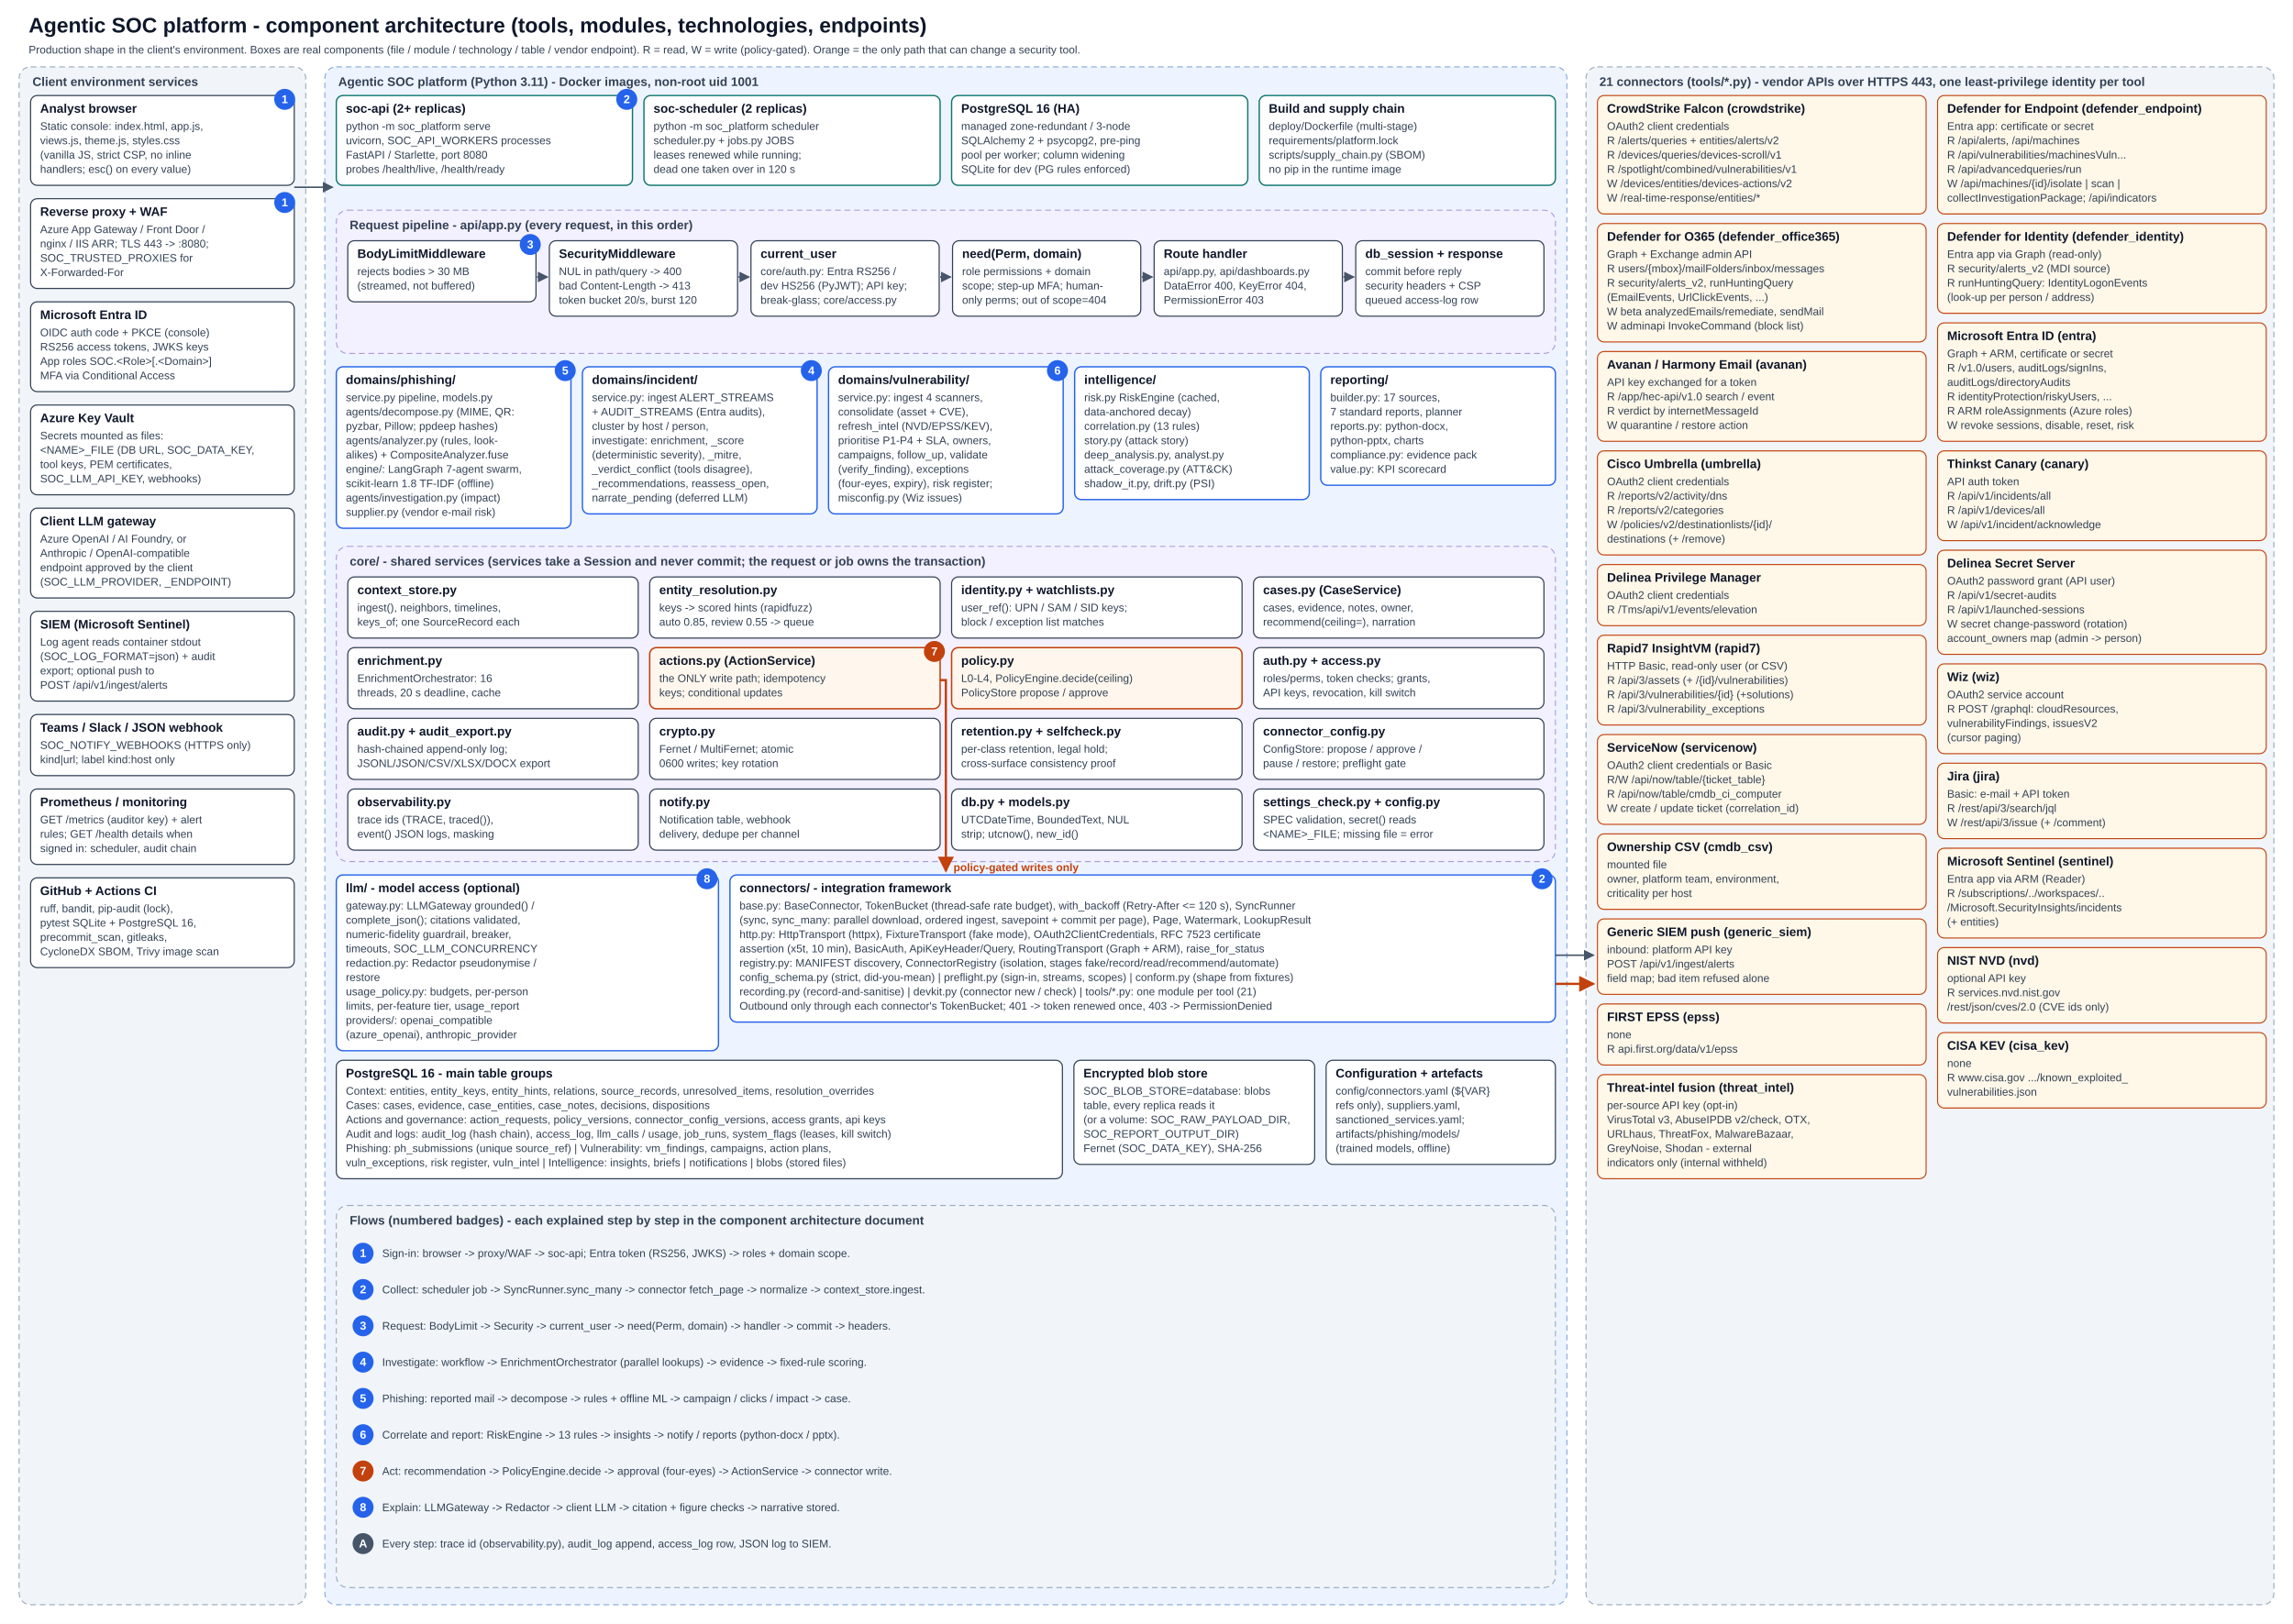
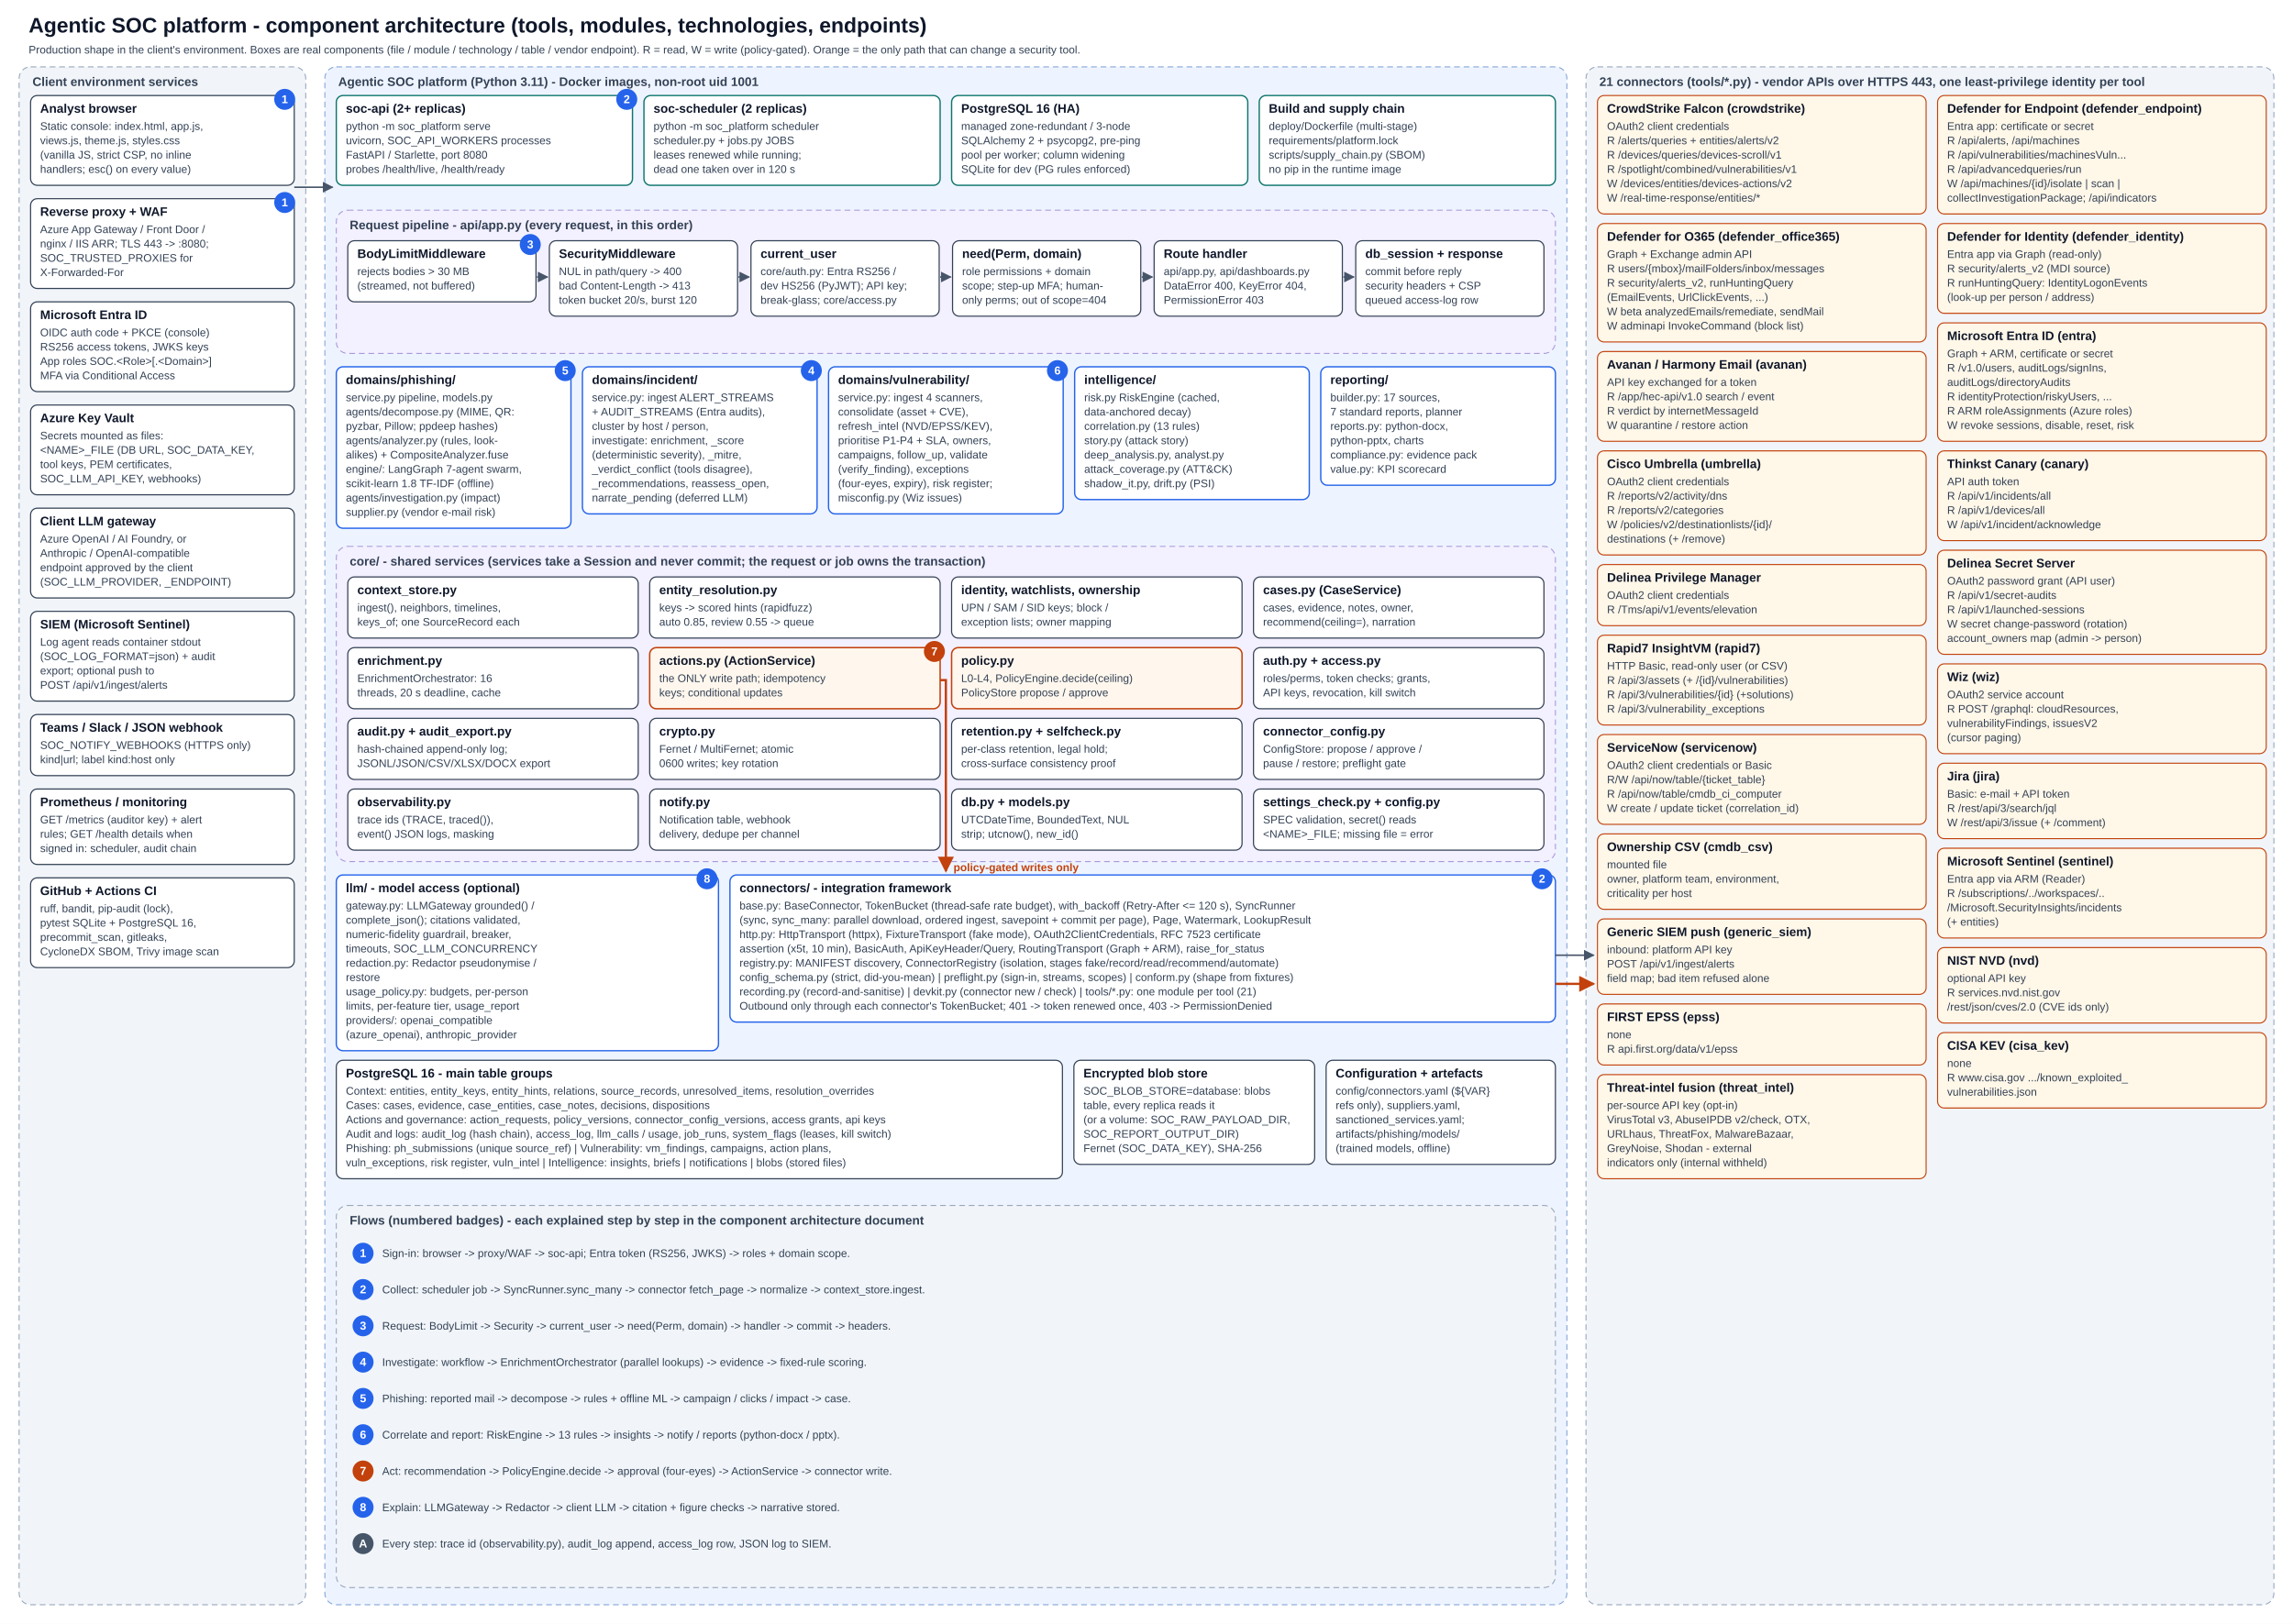
<svg xmlns="http://www.w3.org/2000/svg" viewBox="0 0 2400 1700" font-family="Segoe UI, Arial, sans-serif" font-size="14">
  <defs>
    <marker id="a" viewBox="0 0 10 10" refX="9" refY="5" markerWidth="7" markerHeight="7" orient="auto-start-reverse">
      <path d="M0,0 L10,5 L0,10 z" fill="#475569" />
    </marker>
    <marker id="w" viewBox="0 0 10 10" refX="9" refY="5" markerWidth="7" markerHeight="7" orient="auto-start-reverse">
      <path d="M0,0 L10,5 L0,10 z" fill="#c2410c" />
    </marker>
    <style>
      .zone{fill:#f1f5f9;stroke:#94a3b8;stroke-dasharray:6 4}
      .zoneb{fill:#eef4ff;stroke:#7ea2d6;stroke-dasharray:6 4}
      .zoned{fill:#f3f0ff;stroke:#a495d6;stroke-dasharray:6 4}
      .box{fill:#ffffff;stroke:#334155;stroke-width:1.2}
      .ctr{fill:#ffffff;stroke:#0f766e;stroke-width:1.4}
      .key{fill:#ffffff;stroke:#2563eb;stroke-width:1.4}
      .gov{fill:#fff7ed;stroke:#c2410c;stroke-width:1.5}
      .ext{fill:#fff7e8;stroke:#c2410c;stroke-width:1.1}
      .t{font-weight:600;fill:#0f172a;font-size:13px}
      .s{fill:#334155;font-size:11.5px}
      .m{fill:#334155;font-size:11.5px}
      .z{fill:#334155;font-weight:600;font-size:13px}
      .n{fill:#ffffff;font-weight:700;font-size:12px}
      .h{font-weight:600;fill:#0f172a}
      .line{stroke:#475569;stroke-width:1.6;fill:none;marker-end:url(#a)}
      .none{stroke:none;fill:none}
      .write{stroke:#c2410c;stroke-width:2.4;fill:none;marker-end:url(#w)}
      .lbl{fill:#1e293b;font-size:11.5px;font-weight:600}
      .wl{fill:#c2410c;font-size:11.5px;font-weight:700}
    </style>
  </defs>
  <rect width="2400" height="1700" fill="#ffffff" />
  <text x="30" y="34" class="h" font-size="22">Agentic SOC platform - component architecture (tools, modules, technologies, endpoints)</text>
  <text x="30" y="56" class="s">Production shape in the client's environment. Boxes are real components (file / module / technology / table / vendor endpoint). R = read, W = write (policy-gated). Orange = the only path that can change a security tool.</text>
  <rect x="20" y="70" width="300" height="1610" rx="12" class="zone" />
  <text x="34" y="90" class="z">Client environment services</text>
  <rect x="32" y="100" width="276" height="94" rx="7" class="box" />
  <text x="42" y="118" class="t">Analyst browser</text>
  <text x="42" y="136" class="s">Static console: index.html, app.js,</text>
  <text x="42" y="151" class="s">views.js, theme.js, styles.css</text>
  <text x="42" y="166" class="s">(vanilla JS, strict CSP, no inline</text>
  <text x="42" y="181" class="s">handlers; esc() on every value)</text>
  <rect x="32" y="208" width="276" height="94" rx="7" class="box" />
  <text x="42" y="226" class="t">Reverse proxy + WAF</text>
  <text x="42" y="244" class="s">Azure App Gateway / Front Door /</text>
  <text x="42" y="259" class="s">nginx / IIS ARR; TLS 443 -&gt; :8080;</text>
  <text x="42" y="274" class="s">SOC_TRUSTED_PROXIES for</text>
  <text x="42" y="289" class="s">X-Forwarded-For</text>
  <rect x="32" y="316" width="276" height="94" rx="7" class="box" />
  <text x="42" y="334" class="t">Microsoft Entra ID</text>
  <text x="42" y="352" class="s">OIDC auth code + PKCE (console)</text>
  <text x="42" y="367" class="s">RS256 access tokens, JWKS keys</text>
  <text x="42" y="382" class="s">App roles SOC.&lt;Role&gt;[.&lt;Domain&gt;]</text>
  <text x="42" y="397" class="s">MFA via Conditional Access</text>
  <rect x="32" y="424" width="276" height="94" rx="7" class="box" />
  <text x="42" y="442" class="t">Azure Key Vault</text>
  <text x="42" y="460" class="s">Secrets mounted as files:</text>
  <text x="42" y="475" class="s">&lt;NAME&gt;_FILE (DB URL, SOC_DATA_KEY,</text>
  <text x="42" y="490" class="s">tool keys, PEM certificates,</text>
  <text x="42" y="505" class="s">SOC_LLM_API_KEY, webhooks)</text>
  <rect x="32" y="532" width="276" height="94" rx="7" class="box" />
  <text x="42" y="550" class="t">Client LLM gateway</text>
  <text x="42" y="568" class="s">Azure OpenAI / AI Foundry, or</text>
  <text x="42" y="583" class="s">Anthropic / OpenAI-compatible</text>
  <text x="42" y="598" class="s">endpoint approved by the client</text>
  <text x="42" y="613" class="s">(SOC_LLM_PROVIDER, _ENDPOINT)</text>
  <rect x="32" y="640" width="276" height="94" rx="7" class="box" />
  <text x="42" y="658" class="t">SIEM (Microsoft Sentinel)</text>
  <text x="42" y="676" class="s">Log agent reads container stdout</text>
  <text x="42" y="691" class="s">(SOC_LOG_FORMAT=json) + audit</text>
  <text x="42" y="706" class="s">export; optional push to</text>
  <text x="42" y="721" class="s">POST /api/v1/ingest/alerts</text>
  <rect x="32" y="748" width="276" height="64" rx="7" class="box" />
  <text x="42" y="766" class="t">Teams / Slack / JSON webhook</text>
  <text x="42" y="784" class="s">SOC_NOTIFY_WEBHOOKS (HTTPS only)</text>
  <text x="42" y="799" class="s">kind|url; label kind:host only</text>
  <rect x="32" y="826" width="276" height="79" rx="7" class="box" />
  <text x="42" y="844" class="t">Prometheus / monitoring</text>
  <text x="42" y="862" class="s">GET /metrics (auditor key) + alert</text>
  <text x="42" y="877" class="s">rules; GET /health details when</text>
  <text x="42" y="892" class="s">signed in: scheduler, audit chain</text>
  <rect x="32" y="919" width="276" height="94" rx="7" class="box" />
  <text x="42" y="937" class="t">GitHub + Actions CI</text>
  <text x="42" y="955" class="s">ruff, bandit, pip-audit (lock),</text>
  <text x="42" y="970" class="s">pytest SQLite + PostgreSQL 16,</text>
  <text x="42" y="985" class="s">precommit_scan, gitleaks,</text>
  <text x="42" y="1000" class="s">CycloneDX SBOM, Trivy image scan</text>
  <circle cx="298" cy="104" r="11" fill="#2563eb" />
  <text x="298" y="108" class="n" text-anchor="middle">1</text>
  <circle cx="298" cy="212" r="11" fill="#2563eb" />
  <text x="298" y="216" class="n" text-anchor="middle">1</text>
  <rect x="340" y="70" width="1300" height="1610" rx="12" class="zoneb" />
  <text x="354" y="90" class="z">Agentic SOC platform (Python 3.11) - Docker images, non-root uid 1001</text>
  <rect x="352.0" y="100" width="310.0" height="94" rx="7" class="ctr" />
  <text x="362.0" y="118" class="t">soc-api (2+ replicas)</text>
  <text x="362.0" y="136" class="s">python -m soc_platform serve</text>
  <text x="362.0" y="151" class="s">uvicorn, SOC_API_WORKERS processes</text>
  <text x="362.0" y="166" class="s">FastAPI / Starlette, port 8080</text>
  <text x="362.0" y="181" class="s">probes /health/live, /health/ready</text>
  <rect x="674.0" y="100" width="310.0" height="94" rx="7" class="ctr" />
  <text x="684.0" y="118" class="t">soc-scheduler (2 replicas)</text>
  <text x="684.0" y="136" class="s">python -m soc_platform scheduler</text>
  <text x="684.0" y="151" class="s">scheduler.py + jobs.py JOBS</text>
  <text x="684.0" y="166" class="s">leases renewed while running;</text>
  <text x="684.0" y="181" class="s">dead one taken over in 120 s</text>
  <rect x="996.0" y="100" width="310.0" height="94" rx="7" class="ctr" />
  <text x="1006.0" y="118" class="t">PostgreSQL 16 (HA)</text>
  <text x="1006.0" y="136" class="s">managed zone-redundant / 3-node</text>
  <text x="1006.0" y="151" class="s">SQLAlchemy 2 + psycopg2, pre-ping</text>
  <text x="1006.0" y="166" class="s">pool per worker; column widening</text>
  <text x="1006.0" y="181" class="s">SQLite for dev (PG rules enforced)</text>
  <rect x="1318.0" y="100" width="310.0" height="94" rx="7" class="ctr" />
  <text x="1328.0" y="118" class="t">Build and supply chain</text>
  <text x="1328.0" y="136" class="s">deploy/Dockerfile (multi-stage)</text>
  <text x="1328.0" y="151" class="s">requirements/platform.lock</text>
  <text x="1328.0" y="166" class="s">scripts/supply_chain.py (SBOM)</text>
  <text x="1328.0" y="181" class="s">no pip in the runtime image</text>
  <circle cx="656.0" cy="104" r="11" fill="#2563eb" />
  <text x="656.0" y="108" class="n" text-anchor="middle">2</text>
  <rect x="352" y="220" width="1276" height="150" rx="12" class="zoned" />
  <text x="366" y="240" class="z">Request pipeline - api/app.py (every request, in this order)</text>
  <rect x="364.0" y="252" width="197.0" height="64" rx="7" class="box" />
  <text x="374.0" y="270" class="t">BodyLimitMiddleware</text>
  <text x="374.0" y="288" class="s">rejects bodies &gt; 30 MB</text>
  <text x="374.0" y="303" class="s">(streamed, not buffered)</text>
  <rect x="575.0" y="252" width="197.0" height="79" rx="7" class="box" />
  <text x="585.0" y="270" class="t">SecurityMiddleware</text>
  <text x="585.0" y="288" class="s">NUL in path/query -&gt; 400</text>
  <text x="585.0" y="303" class="s">bad Content-Length -&gt; 413</text>
  <text x="585.0" y="318" class="s">token bucket 20/s, burst 120</text>
  <path d="M562.0 290 H573.0" class="line" />
  <rect x="786.0" y="252" width="197.0" height="79" rx="7" class="box" />
  <text x="796.0" y="270" class="t">current_user</text>
  <text x="796.0" y="288" class="s">core/auth.py: Entra RS256 /</text>
  <text x="796.0" y="303" class="s">dev HS256 (PyJWT); API key;</text>
  <text x="796.0" y="318" class="s">break-glass; core/access.py</text>
  <path d="M773.0 290 H784.0" class="line" />
  <rect x="997.0" y="252" width="197.0" height="79" rx="7" class="box" />
  <text x="1007.0" y="270" class="t">need(Perm, domain)</text>
  <text x="1007.0" y="288" class="s">role permissions + domain</text>
  <text x="1007.0" y="303" class="s">scope; step-up MFA; human-</text>
  <text x="1007.0" y="318" class="s">only perms; out of scope=404</text>
  <path d="M984.0 290 H995.0" class="line" />
  <rect x="1208.0" y="252" width="197.0" height="79" rx="7" class="box" />
  <text x="1218.0" y="270" class="t">Route handler</text>
  <text x="1218.0" y="288" class="s">api/app.py, api/dashboards.py</text>
  <text x="1218.0" y="303" class="s">DataError 400, KeyError 404,</text>
  <text x="1218.0" y="318" class="s">PermissionError 403</text>
  <path d="M1195.0 290 H1206.0" class="line" />
  <rect x="1419.0" y="252" width="197.0" height="79" rx="7" class="box" />
  <text x="1429.0" y="270" class="t">db_session + response</text>
  <text x="1429.0" y="288" class="s">commit before reply</text>
  <text x="1429.0" y="303" class="s">security headers + CSP</text>
  <text x="1429.0" y="318" class="s">queued access-log row</text>
  <path d="M1406.0 290 H1417.0" class="line" />
  <circle cx="555.0" cy="256" r="11" fill="#2563eb" />
  <text x="555.0" y="260" class="n" text-anchor="middle">3</text>
  <rect x="352.0" y="384" width="245.6" height="169" rx="7" class="key" />
  <text x="362.0" y="402" class="t">domains/phishing/</text>
  <text x="362.0" y="420" class="s">service.py pipeline, models.py</text>
  <text x="362.0" y="435" class="s">agents/decompose.py (MIME, QR:</text>
  <text x="362.0" y="450" class="s">pyzbar, Pillow; ppdeep hashes)</text>
  <text x="362.0" y="465" class="s">agents/analyzer.py (rules, look-</text>
  <text x="362.0" y="480" class="s">alikes) + CompositeAnalyzer.fuse</text>
  <text x="362.0" y="495" class="s">engine/: LangGraph 7-agent swarm,</text>
  <text x="362.0" y="510" class="s">scikit-learn 1.8 TF-IDF (offline)</text>
  <text x="362.0" y="525" class="s">agents/investigation.py (impact)</text>
  <text x="362.0" y="540" class="s">supplier.py (vendor e-mail risk)</text>
  <rect x="609.6" y="384" width="245.6" height="154" rx="7" class="key" />
  <text x="619.6" y="402" class="t">domains/incident/</text>
  <text x="619.6" y="420" class="s">service.py: ingest ALERT_STREAMS</text>
  <text x="619.6" y="435" class="s">+ AUDIT_STREAMS (Entra audits),</text>
  <text x="619.6" y="450" class="s">cluster by host / person,</text>
  <text x="619.6" y="465" class="s">investigate: enrichment, _score</text>
  <text x="619.6" y="480" class="s">(deterministic severity), _mitre,</text>
  <text x="619.6" y="495" class="s">_verdict_conflict (tools disagree),</text>
  <text x="619.6" y="510" class="s">_recommendations, reassess_open,</text>
  <text x="619.6" y="525" class="s">narrate_pending (deferred LLM)</text>
  <rect x="867.2" y="384" width="245.6" height="154" rx="7" class="key" />
  <text x="877.2" y="402" class="t">domains/vulnerability/</text>
  <text x="877.2" y="420" class="s">service.py: ingest 4 scanners,</text>
  <text x="877.2" y="435" class="s">consolidate (asset + CVE),</text>
  <text x="877.2" y="450" class="s">refresh_intel (NVD/EPSS/KEV),</text>
  <text x="877.2" y="465" class="s">prioritise P1-P4 + SLA, owners,</text>
  <text x="877.2" y="480" class="s">campaigns, follow_up, validate</text>
  <text x="877.2" y="495" class="s">(verify_finding), exceptions</text>
  <text x="877.2" y="510" class="s">(four-eyes, expiry), risk register;</text>
  <text x="877.2" y="525" class="s">misconfig.py (Wiz issues)</text>
  <rect x="1124.8" y="384" width="245.6" height="139" rx="7" class="key" />
  <text x="1134.8" y="402" class="t">intelligence/</text>
  <text x="1134.8" y="420" class="s">risk.py RiskEngine (cached,</text>
  <text x="1134.8" y="435" class="s">data-anchored decay)</text>
  <text x="1134.8" y="450" class="s">correlation.py (13 rules)</text>
  <text x="1134.8" y="465" class="s">story.py (attack story)</text>
  <text x="1134.8" y="480" class="s">deep_analysis.py, analyst.py</text>
  <text x="1134.8" y="495" class="s">attack_coverage.py (ATT&amp;CK)</text>
  <text x="1134.8" y="510" class="s">shadow_it.py, drift.py (PSI)</text>
  <rect x="1382.4" y="384" width="245.6" height="124" rx="7" class="key" />
  <text x="1392.4" y="402" class="t">reporting/</text>
  <text x="1392.4" y="420" class="s">builder.py: 17 sources,</text>
  <text x="1392.4" y="435" class="s">7 standard reports, planner</text>
  <text x="1392.4" y="450" class="s">reports.py: python-docx,</text>
  <text x="1392.4" y="465" class="s">python-pptx, charts</text>
  <text x="1392.4" y="480" class="s">compliance.py: evidence pack</text>
  <text x="1392.4" y="495" class="s">value.py: KPI scorecard</text>
  <circle cx="591.6" cy="388" r="11" fill="#2563eb" />
  <text x="591.6" y="392" class="n" text-anchor="middle">5</text>
  <circle cx="849.2" cy="388" r="11" fill="#2563eb" />
  <text x="849.2" y="392" class="n" text-anchor="middle">4</text>
  <circle cx="1106.8" cy="388" r="11" fill="#2563eb" />
  <text x="1106.8" y="392" class="n" text-anchor="middle">6</text>
  <rect x="352" y="572" width="1276" height="330" rx="12" class="zoned" />
  <text x="366" y="592" class="z">core/ - shared services (services take a Session and never commit; the request or job owns the transaction)</text>
  <rect x="364.0" y="604" width="304.0" height="64" rx="7" class="box" />
  <text x="374.0" y="622" class="t">context_store.py</text>
  <text x="374.0" y="640" class="s">ingest(), neighbors, timelines,</text>
  <text x="374.0" y="655" class="s">keys_of; one SourceRecord each</text>
  <rect x="680.0" y="604" width="304.0" height="64" rx="7" class="box" />
  <text x="690.0" y="622" class="t">entity_resolution.py</text>
  <text x="690.0" y="640" class="s">keys -&gt; scored hints (rapidfuzz)</text>
  <text x="690.0" y="655" class="s">auto 0.85, review 0.55 -&gt; queue</text>
  <rect x="996.0" y="604" width="304.0" height="64" rx="7" class="box" />
-   <text x="1006.0" y="622" class="t">identity.py + watchlists.py</text>
-   <text x="1006.0" y="640" class="s">user_ref(): UPN / SAM / SID keys;</text>
-   <text x="1006.0" y="655" class="s">block / exception list matches</text>
+   <text x="1006.0" y="622" class="t">identity, watchlists, ownership</text>
+   <text x="1006.0" y="640" class="s">UPN / SAM / SID keys; block /</text>
+   <text x="1006.0" y="655" class="s">exception lists; owner mapping</text>
  <rect x="1312.0" y="604" width="304.0" height="64" rx="7" class="box" />
  <text x="1322.0" y="622" class="t">cases.py (CaseService)</text>
  <text x="1322.0" y="640" class="s">cases, evidence, notes, owner,</text>
  <text x="1322.0" y="655" class="s">recommend(ceiling=), narration</text>
  <rect x="364.0" y="678" width="304.0" height="64" rx="7" class="box" />
  <text x="374.0" y="696" class="t">enrichment.py</text>
  <text x="374.0" y="714" class="s">EnrichmentOrchestrator: 16</text>
  <text x="374.0" y="729" class="s">threads, 20 s deadline, cache</text>
  <rect x="680.0" y="678" width="304.0" height="64" rx="7" class="gov" />
  <text x="690.0" y="696" class="t">actions.py (ActionService)</text>
  <text x="690.0" y="714" class="s">the ONLY write path; idempotency</text>
  <text x="690.0" y="729" class="s">keys; conditional updates</text>
  <rect x="996.0" y="678" width="304.0" height="64" rx="7" class="gov" />
  <text x="1006.0" y="696" class="t">policy.py</text>
  <text x="1006.0" y="714" class="s">L0-L4, PolicyEngine.decide(ceiling)</text>
  <text x="1006.0" y="729" class="s">PolicyStore propose / approve</text>
  <rect x="1312.0" y="678" width="304.0" height="64" rx="7" class="box" />
  <text x="1322.0" y="696" class="t">auth.py + access.py</text>
  <text x="1322.0" y="714" class="s">roles/perms, token checks; grants,</text>
  <text x="1322.0" y="729" class="s">API keys, revocation, kill switch</text>
  <rect x="364.0" y="752" width="304.0" height="64" rx="7" class="box" />
  <text x="374.0" y="770" class="t">audit.py + audit_export.py</text>
  <text x="374.0" y="788" class="s">hash-chained append-only log;</text>
  <text x="374.0" y="803" class="s">JSONL/JSON/CSV/XLSX/DOCX export</text>
  <rect x="680.0" y="752" width="304.0" height="64" rx="7" class="box" />
  <text x="690.0" y="770" class="t">crypto.py</text>
  <text x="690.0" y="788" class="s">Fernet / MultiFernet; atomic</text>
  <text x="690.0" y="803" class="s">0600 writes; key rotation</text>
  <rect x="996.0" y="752" width="304.0" height="64" rx="7" class="box" />
  <text x="1006.0" y="770" class="t">retention.py + selfcheck.py</text>
  <text x="1006.0" y="788" class="s">per-class retention, legal hold;</text>
  <text x="1006.0" y="803" class="s">cross-surface consistency proof</text>
  <rect x="1312.0" y="752" width="304.0" height="64" rx="7" class="box" />
  <text x="1322.0" y="770" class="t">connector_config.py</text>
  <text x="1322.0" y="788" class="s">ConfigStore: propose / approve /</text>
  <text x="1322.0" y="803" class="s">pause / restore; preflight gate</text>
  <rect x="364.0" y="826" width="304.0" height="64" rx="7" class="box" />
  <text x="374.0" y="844" class="t">observability.py</text>
  <text x="374.0" y="862" class="s">trace ids (TRACE, traced()),</text>
  <text x="374.0" y="877" class="s">event() JSON logs, masking</text>
  <rect x="680.0" y="826" width="304.0" height="64" rx="7" class="box" />
  <text x="690.0" y="844" class="t">notify.py</text>
  <text x="690.0" y="862" class="s">Notification table, webhook</text>
  <text x="690.0" y="877" class="s">delivery, dedupe per channel</text>
  <rect x="996.0" y="826" width="304.0" height="64" rx="7" class="box" />
  <text x="1006.0" y="844" class="t">db.py + models.py</text>
  <text x="1006.0" y="862" class="s">UTCDateTime, BoundedText, NUL</text>
  <text x="1006.0" y="877" class="s">strip; utcnow(), new_id()</text>
  <rect x="1312.0" y="826" width="304.0" height="64" rx="7" class="box" />
  <text x="1322.0" y="844" class="t">settings_check.py + config.py</text>
  <text x="1322.0" y="862" class="s">SPEC validation, secret() reads</text>
  <text x="1322.0" y="877" class="s">&lt;NAME&gt;_FILE; missing file = error</text>
  <circle cx="978.0" cy="682" r="11" fill="#c2410c" />
  <text x="978.0" y="686" class="n" text-anchor="middle">7</text>
  <rect x="352" y="916" width="400" height="184" rx="7" class="key" />
  <text x="362" y="934" class="t">llm/ - model access (optional)</text>
  <text x="362" y="952" class="s">gateway.py: LLMGateway grounded() /</text>
  <text x="362" y="967" class="s">complete_json(); citations validated,</text>
  <text x="362" y="982" class="s">numeric-fidelity guardrail, breaker,</text>
  <text x="362" y="997" class="s">timeouts, SOC_LLM_CONCURRENCY</text>
  <text x="362" y="1012" class="s">redaction.py: Redactor pseudonymise /</text>
  <text x="362" y="1027" class="s">restore</text>
  <text x="362" y="1042" class="s">usage_policy.py: budgets, per-person</text>
  <text x="362" y="1057" class="s">limits, per-feature tier, usage_report</text>
  <text x="362" y="1072" class="s">providers/: openai_compatible</text>
  <text x="362" y="1087" class="s">(azure_openai), anthropic_provider</text>
  <circle cx="740" cy="920" r="11" fill="#2563eb" />
  <text x="740" y="924" class="n" text-anchor="middle">8</text>
  <rect x="764" y="916" width="864" height="154" rx="7" class="key" />
  <text x="774" y="934" class="t">connectors/ - integration framework</text>
  <text x="774" y="952" class="s">base.py: BaseConnector, TokenBucket (thread-safe rate budget), with_backoff (Retry-After &lt;= 120 s), SyncRunner</text>
  <text x="774" y="967" class="s">(sync, sync_many: parallel download, ordered ingest, savepoint + commit per page), Page, Watermark, LookupResult</text>
  <text x="774" y="982" class="s">http.py: HttpTransport (httpx), FixtureTransport (fake mode), OAuth2ClientCredentials, RFC 7523 certificate</text>
  <text x="774" y="997" class="s">assertion (x5t, 10 min), BasicAuth, ApiKeyHeader/Query, RoutingTransport (Graph + ARM), raise_for_status</text>
  <text x="774" y="1012" class="s">registry.py: MANIFEST discovery, ConnectorRegistry (isolation, stages fake/record/read/recommend/automate)</text>
  <text x="774" y="1027" class="s">config_schema.py (strict, did-you-mean) | preflight.py (sign-in, streams, scopes) | conform.py (shape from fixtures)</text>
  <text x="774" y="1042" class="s">recording.py (record-and-sanitise) | devkit.py (connector new / check) | tools/*.py: one module per tool (21)</text>
  <text x="774" y="1057" class="s">Outbound only through each connector's TokenBucket; 401 -&gt; token renewed once, 403 -&gt; PermissionDenied</text>
  <circle cx="1614" cy="920" r="11" fill="#2563eb" />
  <text x="1614" y="924" class="n" text-anchor="middle">2</text>
  <rect x="352" y="1110" width="760" height="124" rx="7" class="box" />
  <text x="362" y="1128" class="t">PostgreSQL 16 - main table groups</text>
  <text x="362" y="1146" class="s">Context: entities, entity_keys, entity_hints, relations, source_records, unresolved_items, resolution_overrides</text>
  <text x="362" y="1161" class="s">Cases: cases, evidence, case_entities, case_notes, decisions, dispositions</text>
  <text x="362" y="1176" class="s">Actions and governance: action_requests, policy_versions, connector_config_versions, access grants, api keys</text>
  <text x="362" y="1191" class="s">Audit and logs: audit_log (hash chain), access_log, llm_calls / usage, job_runs, system_flags (leases, kill switch)</text>
  <text x="362" y="1206" class="s">Phishing: ph_submissions (unique source_ref) | Vulnerability: vm_findings, campaigns, action plans,</text>
  <text x="362" y="1221" class="s">vuln_exceptions, risk register, vuln_intel | Intelligence: insights, briefs | notifications | blobs (stored files)</text>
  <rect x="1124" y="1110" width="252" height="109" rx="7" class="box" />
  <text x="1134" y="1128" class="t">Encrypted blob store</text>
  <text x="1134" y="1146" class="s">SOC_BLOB_STORE=database: blobs</text>
  <text x="1134" y="1161" class="s">table, every replica reads it</text>
  <text x="1134" y="1176" class="s">(or a volume: SOC_RAW_PAYLOAD_DIR,</text>
  <text x="1134" y="1191" class="s">SOC_REPORT_OUTPUT_DIR)</text>
  <text x="1134" y="1206" class="s">Fernet (SOC_DATA_KEY), SHA-256</text>
  <rect x="1388" y="1110" width="240" height="109" rx="7" class="box" />
  <text x="1398" y="1128" class="t">Configuration + artefacts</text>
  <text x="1398" y="1146" class="s">config/connectors.yaml (${VAR}</text>
  <text x="1398" y="1161" class="s">refs only), suppliers.yaml,</text>
  <text x="1398" y="1176" class="s">sanctioned_services.yaml;</text>
  <text x="1398" y="1191" class="s">artifacts/phishing/models/</text>
  <text x="1398" y="1206" class="s">(trained models, offline)</text>
  <rect x="352" y="1262" width="1276" height="400" rx="12" class="zone" />
  <text x="366" y="1282" class="z">Flows (numbered badges) - each explained step by step in the component architecture document</text>
  <circle cx="380" cy="1312" r="11" fill="#2563eb" />
  <text x="380" y="1316" class="n" text-anchor="middle">1</text>
  <text x="400" y="1316" class="s">Sign-in: browser -&gt; proxy/WAF -&gt; soc-api; Entra token (RS256, JWKS) -&gt; roles + domain scope.</text>
  <circle cx="380" cy="1350" r="11" fill="#2563eb" />
  <text x="380" y="1354" class="n" text-anchor="middle">2</text>
  <text x="400" y="1354" class="s">Collect: scheduler job -&gt; SyncRunner.sync_many -&gt; connector fetch_page -&gt; normalize -&gt; context_store.ingest.</text>
  <circle cx="380" cy="1388" r="11" fill="#2563eb" />
  <text x="380" y="1392" class="n" text-anchor="middle">3</text>
  <text x="400" y="1392" class="s">Request: BodyLimit -&gt; Security -&gt; current_user -&gt; need(Perm, domain) -&gt; handler -&gt; commit -&gt; headers.</text>
  <circle cx="380" cy="1426" r="11" fill="#2563eb" />
  <text x="380" y="1430" class="n" text-anchor="middle">4</text>
  <text x="400" y="1430" class="s">Investigate: workflow -&gt; EnrichmentOrchestrator (parallel lookups) -&gt; evidence -&gt; fixed-rule scoring.</text>
  <circle cx="380" cy="1464" r="11" fill="#2563eb" />
  <text x="380" y="1468" class="n" text-anchor="middle">5</text>
  <text x="400" y="1468" class="s">Phishing: reported mail -&gt; decompose -&gt; rules + offline ML -&gt; campaign / clicks / impact -&gt; case.</text>
  <circle cx="380" cy="1502" r="11" fill="#2563eb" />
  <text x="380" y="1506" class="n" text-anchor="middle">6</text>
  <text x="400" y="1506" class="s">Correlate and report: RiskEngine -&gt; 13 rules -&gt; insights -&gt; notify / reports (python-docx / pptx).</text>
  <circle cx="380" cy="1540" r="11" fill="#c2410c" />
  <text x="380" y="1544" class="n" text-anchor="middle">7</text>
  <text x="400" y="1544" class="s">Act: recommendation -&gt; PolicyEngine.decide -&gt; approval (four-eyes) -&gt; ActionService -&gt; connector write.</text>
  <circle cx="380" cy="1578" r="11" fill="#2563eb" />
  <text x="380" y="1582" class="n" text-anchor="middle">8</text>
  <text x="400" y="1582" class="s">Explain: LLMGateway -&gt; Redactor -&gt; client LLM -&gt; citation + figure checks -&gt; narrative stored.</text>
  <circle cx="380" cy="1616" r="11" fill="#475569" />
  <text x="380" y="1620" class="n" text-anchor="middle">A</text>
  <text x="400" y="1620" class="s">Every step: trace id (observability.py), audit_log append, access_log row, JSON log to SIEM.</text>
  <rect x="1660" y="70" width="720" height="1610" rx="12" class="zone" />
  <text x="1674" y="90" class="z">21 connectors (tools/*.py) - vendor APIs over HTTPS 443, one least-privilege identity per tool</text>
  <rect x="1672" y="100" width="344" height="124" rx="7" class="ext" />
  <text x="1682" y="118" class="t">CrowdStrike Falcon  (crowdstrike)</text>
  <text x="1682" y="136" class="s">OAuth2 client credentials</text>
  <text x="1682" y="151" class="s">R /alerts/queries + entities/alerts/v2</text>
  <text x="1682" y="166" class="s">R /devices/queries/devices-scroll/v1</text>
  <text x="1682" y="181" class="s">R /spotlight/combined/vulnerabilities/v1</text>
  <text x="1682" y="196" class="s">W /devices/entities/devices-actions/v2</text>
  <text x="1682" y="211" class="s">W /real-time-response/entities/*</text>
  <rect x="2028" y="100" width="344" height="124" rx="7" class="ext" />
  <text x="2038" y="118" class="t">Defender for Endpoint  (defender_endpoint)</text>
  <text x="2038" y="136" class="s">Entra app: certificate or secret</text>
  <text x="2038" y="151" class="s">R /api/alerts, /api/machines</text>
  <text x="2038" y="166" class="s">R /api/vulnerabilities/machinesVuln...</text>
  <text x="2038" y="181" class="s">R /api/advancedqueries/run</text>
  <text x="2038" y="196" class="s">W /api/machines/{id}/isolate | scan |</text>
  <text x="2038" y="211" class="s">  collectInvestigationPackage; /api/indicators</text>
  <rect x="1672" y="234" width="344" height="124" rx="7" class="ext" />
  <text x="1682" y="252" class="t">Defender for O365  (defender_office365)</text>
  <text x="1682" y="270" class="s">Graph + Exchange admin API</text>
  <text x="1682" y="285" class="s">R users/{mbox}/mailFolders/inbox/messages</text>
  <text x="1682" y="300" class="s">R security/alerts_v2, runHuntingQuery</text>
  <text x="1682" y="315" class="s">  (EmailEvents, UrlClickEvents, ...)</text>
  <text x="1682" y="330" class="s">W beta analyzedEmails/remediate, sendMail</text>
  <text x="1682" y="345" class="s">W adminapi InvokeCommand (block list)</text>
  <rect x="2028" y="234" width="344" height="94" rx="7" class="ext" />
  <text x="2038" y="252" class="t">Defender for Identity  (defender_identity)</text>
  <text x="2038" y="270" class="s">Entra app via Graph (read-only)</text>
  <text x="2038" y="285" class="s">R security/alerts_v2 (MDI source)</text>
  <text x="2038" y="300" class="s">R runHuntingQuery: IdentityLogonEvents</text>
  <text x="2038" y="315" class="s">  (look-up per person / address)</text>
  <rect x="2028" y="338" width="344" height="124" rx="7" class="ext" />
  <text x="2038" y="356" class="t">Microsoft Entra ID  (entra)</text>
  <text x="2038" y="374" class="s">Graph + ARM, certificate or secret</text>
  <text x="2038" y="389" class="s">R /v1.0/users, auditLogs/signIns,</text>
  <text x="2038" y="404" class="s">  auditLogs/directoryAudits</text>
  <text x="2038" y="419" class="s">R identityProtection/riskyUsers, ...</text>
  <text x="2038" y="434" class="s">R ARM roleAssignments (Azure roles)</text>
  <text x="2038" y="449" class="s">W revoke sessions, disable, reset, risk</text>
  <rect x="1672" y="368" width="344" height="94" rx="7" class="ext" />
  <text x="1682" y="386" class="t">Avanan / Harmony Email  (avanan)</text>
  <text x="1682" y="404" class="s">API key exchanged for a token</text>
  <text x="1682" y="419" class="s">R /app/hec-api/v1.0 search / event</text>
  <text x="1682" y="434" class="s">R verdict by internetMessageId</text>
  <text x="1682" y="449" class="s">W quarantine / restore action</text>
  <rect x="1672" y="472" width="344" height="109" rx="7" class="ext" />
  <text x="1682" y="490" class="t">Cisco Umbrella  (umbrella)</text>
  <text x="1682" y="508" class="s">OAuth2 client credentials</text>
  <text x="1682" y="523" class="s">R /reports/v2/activity/dns</text>
  <text x="1682" y="538" class="s">R /reports/v2/categories</text>
  <text x="1682" y="553" class="s">W /policies/v2/destinationlists/{id}/</text>
  <text x="1682" y="568" class="s">  destinations (+ /remove)</text>
  <rect x="2028" y="472" width="344" height="94" rx="7" class="ext" />
  <text x="2038" y="490" class="t">Thinkst Canary  (canary)</text>
  <text x="2038" y="508" class="s">API auth token</text>
  <text x="2038" y="523" class="s">R /api/v1/incidents/all</text>
  <text x="2038" y="538" class="s">R /api/v1/devices/all</text>
  <text x="2038" y="553" class="s">W /api/v1/incident/acknowledge</text>
  <rect x="2028" y="576" width="344" height="109" rx="7" class="ext" />
  <text x="2038" y="594" class="t">Delinea Secret Server</text>
  <text x="2038" y="612" class="s">OAuth2 password grant (API user)</text>
  <text x="2038" y="627" class="s">R /api/v1/secret-audits</text>
  <text x="2038" y="642" class="s">R /api/v1/launched-sessions</text>
  <text x="2038" y="657" class="s">W secret change-password (rotation)</text>
  <text x="2038" y="672" class="s">account_owners map (admin -&gt; person)</text>
  <rect x="1672" y="591" width="344" height="64" rx="7" class="ext" />
  <text x="1682" y="609" class="t">Delinea Privilege Manager</text>
  <text x="1682" y="627" class="s">OAuth2 client credentials</text>
  <text x="1682" y="642" class="s">R /Tms/api/v1/events/elevation</text>
  <rect x="1672" y="665" width="344" height="94" rx="7" class="ext" />
  <text x="1682" y="683" class="t">Rapid7 InsightVM  (rapid7)</text>
  <text x="1682" y="701" class="s">HTTP Basic, read-only user (or CSV)</text>
  <text x="1682" y="716" class="s">R /api/3/assets (+ /{id}/vulnerabilities)</text>
  <text x="1682" y="731" class="s">R /api/3/vulnerabilities/{id} (+solutions)</text>
  <text x="1682" y="746" class="s">R /api/3/vulnerability_exceptions</text>
  <rect x="2028" y="695" width="344" height="94" rx="7" class="ext" />
  <text x="2038" y="713" class="t">Wiz  (wiz)</text>
  <text x="2038" y="731" class="s">OAuth2 service account</text>
  <text x="2038" y="746" class="s">R POST /graphql: cloudResources,</text>
  <text x="2038" y="761" class="s">  vulnerabilityFindings, issuesV2</text>
  <text x="2038" y="776" class="s">  (cursor paging)</text>
  <rect x="1672" y="769" width="344" height="94" rx="7" class="ext" />
  <text x="1682" y="787" class="t">ServiceNow  (servicenow)</text>
  <text x="1682" y="805" class="s">OAuth2 client credentials or Basic</text>
  <text x="1682" y="820" class="s">R/W /api/now/table/{ticket_table}</text>
  <text x="1682" y="835" class="s">R /api/now/table/cmdb_ci_computer</text>
  <text x="1682" y="850" class="s">W create / update ticket (correlation_id)</text>
  <rect x="2028" y="799" width="344" height="79" rx="7" class="ext" />
  <text x="2038" y="817" class="t">Jira  (jira)</text>
  <text x="2038" y="835" class="s">Basic: e-mail + API token</text>
  <text x="2038" y="850" class="s">R /rest/api/3/search/jql</text>
  <text x="2038" y="865" class="s">W /rest/api/3/issue (+ /comment)</text>
  <rect x="1672" y="873" width="344" height="79" rx="7" class="ext" />
  <text x="1682" y="891" class="t">Ownership CSV  (cmdb_csv)</text>
  <text x="1682" y="909" class="s">mounted file</text>
  <text x="1682" y="924" class="s">owner, platform team, environment,</text>
  <text x="1682" y="939" class="s">criticality per host</text>
  <rect x="2028" y="888" width="344" height="94" rx="7" class="ext" />
  <text x="2038" y="906" class="t">Microsoft Sentinel  (sentinel)</text>
  <text x="2038" y="924" class="s">Entra app via ARM (Reader)</text>
  <text x="2038" y="939" class="s">R /subscriptions/../workspaces/..</text>
  <text x="2038" y="954" class="s">  /Microsoft.SecurityInsights/incidents</text>
  <text x="2038" y="969" class="s">  (+ entities)</text>
  <rect x="1672" y="962" width="344" height="79" rx="7" class="ext" />
  <text x="1682" y="980" class="t">Generic SIEM push  (generic_siem)</text>
  <text x="1682" y="998" class="s">inbound: platform API key</text>
  <text x="1682" y="1013" class="s">POST /api/v1/ingest/alerts</text>
  <text x="1682" y="1028" class="s">field map; bad item refused alone</text>
  <rect x="2028" y="992" width="344" height="79" rx="7" class="ext" />
  <text x="2038" y="1010" class="t">NIST NVD  (nvd)</text>
  <text x="2038" y="1028" class="s">optional API key</text>
  <text x="2038" y="1043" class="s">R services.nvd.nist.gov</text>
  <text x="2038" y="1058" class="s">  /rest/json/cves/2.0 (CVE ids only)</text>
  <rect x="1672" y="1051" width="344" height="64" rx="7" class="ext" />
  <text x="1682" y="1069" class="t">FIRST EPSS  (epss)</text>
  <text x="1682" y="1087" class="s">none</text>
  <text x="1682" y="1102" class="s">R api.first.org/data/v1/epss</text>
  <rect x="2028" y="1081" width="344" height="79" rx="7" class="ext" />
  <text x="2038" y="1099" class="t">CISA KEV  (cisa_kev)</text>
  <text x="2038" y="1117" class="s">none</text>
  <text x="2038" y="1132" class="s">R www.cisa.gov .../known_exploited_</text>
  <text x="2038" y="1147" class="s">  vulnerabilities.json</text>
  <rect x="1672" y="1125" width="344" height="109" rx="7" class="ext" />
  <text x="1682" y="1143" class="t">Threat-intel fusion  (threat_intel)</text>
  <text x="1682" y="1161" class="s">per-source API key (opt-in)</text>
  <text x="1682" y="1176" class="s">VirusTotal v3, AbuseIPDB v2/check, OTX,</text>
  <text x="1682" y="1191" class="s">URLhaus, ThreatFox, MalwareBazaar,</text>
  <text x="1682" y="1206" class="s">GreyNoise, Shodan - external</text>
  <text x="1682" y="1221" class="s">indicators only (internal withheld)</text>
  <path d="M308 196 H348" class="line" />
  <path d="M1628 1000 H1668" class="line" />
  <path d="M984.0 712 H990.0 V912" class="write" />
  <text x="998.0" y="912" class="wl">policy-gated writes only</text>
  <path d="M1628 1030 H1668" class="write" />
</svg>
